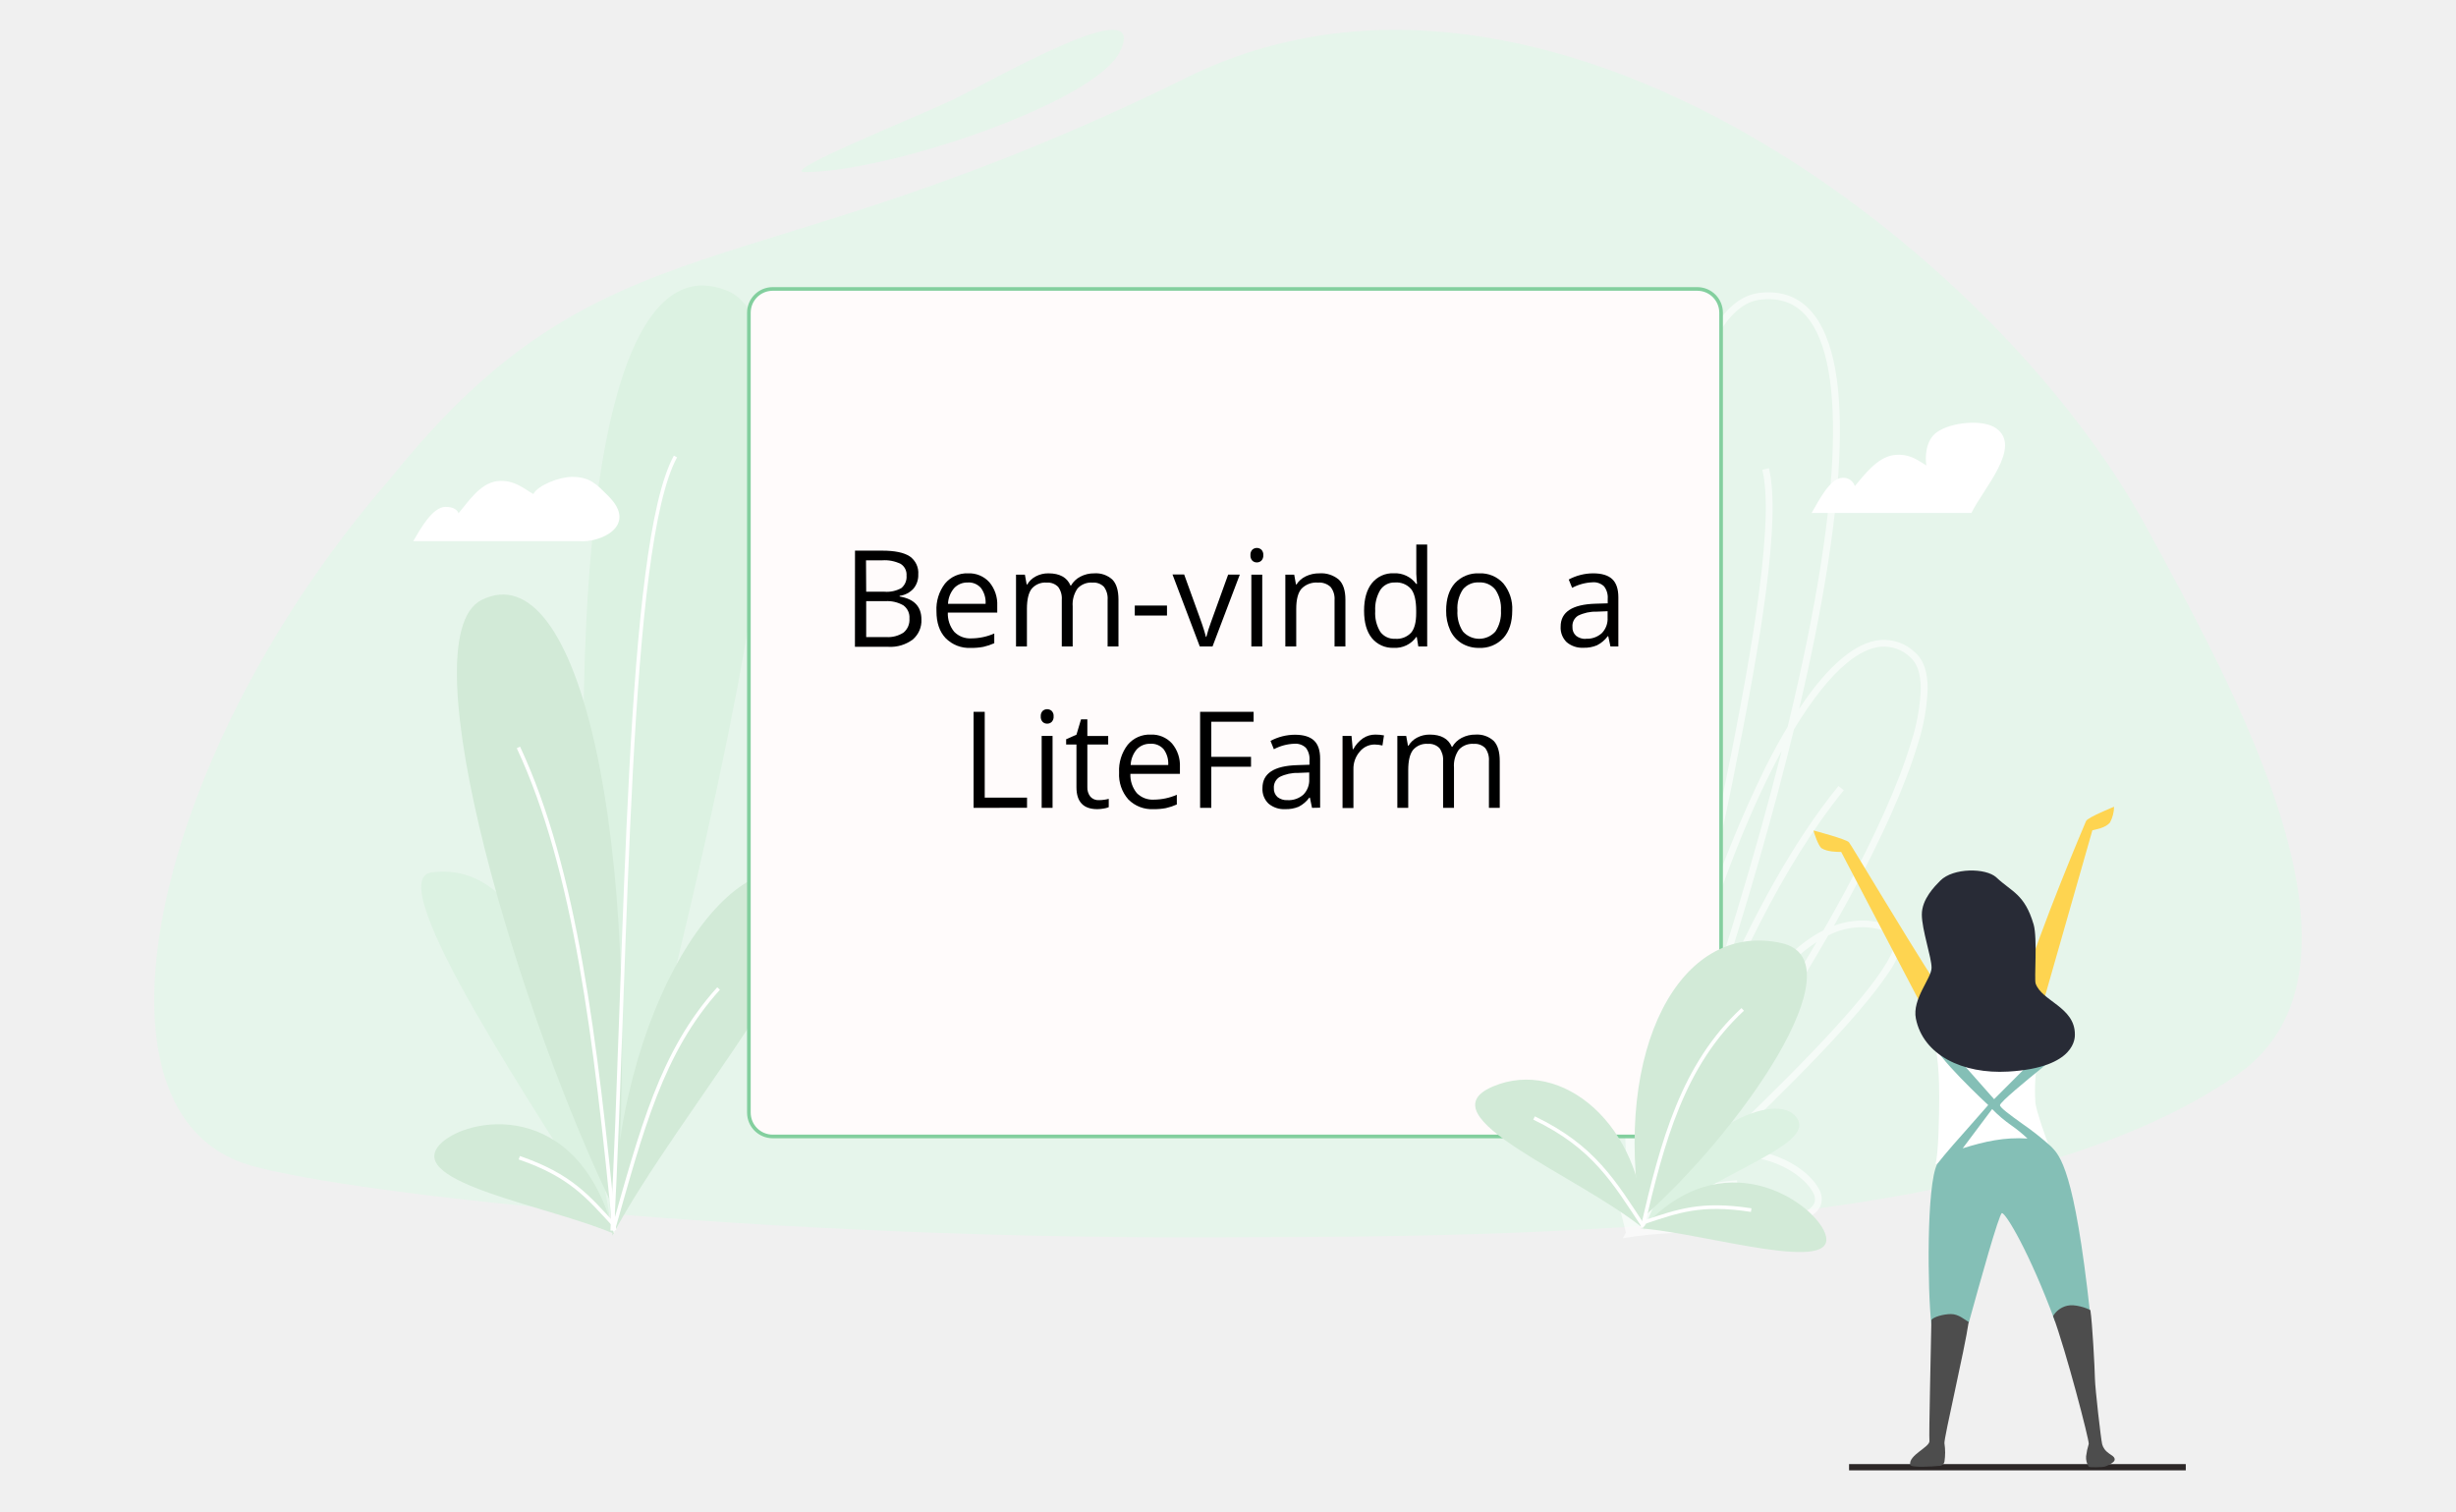
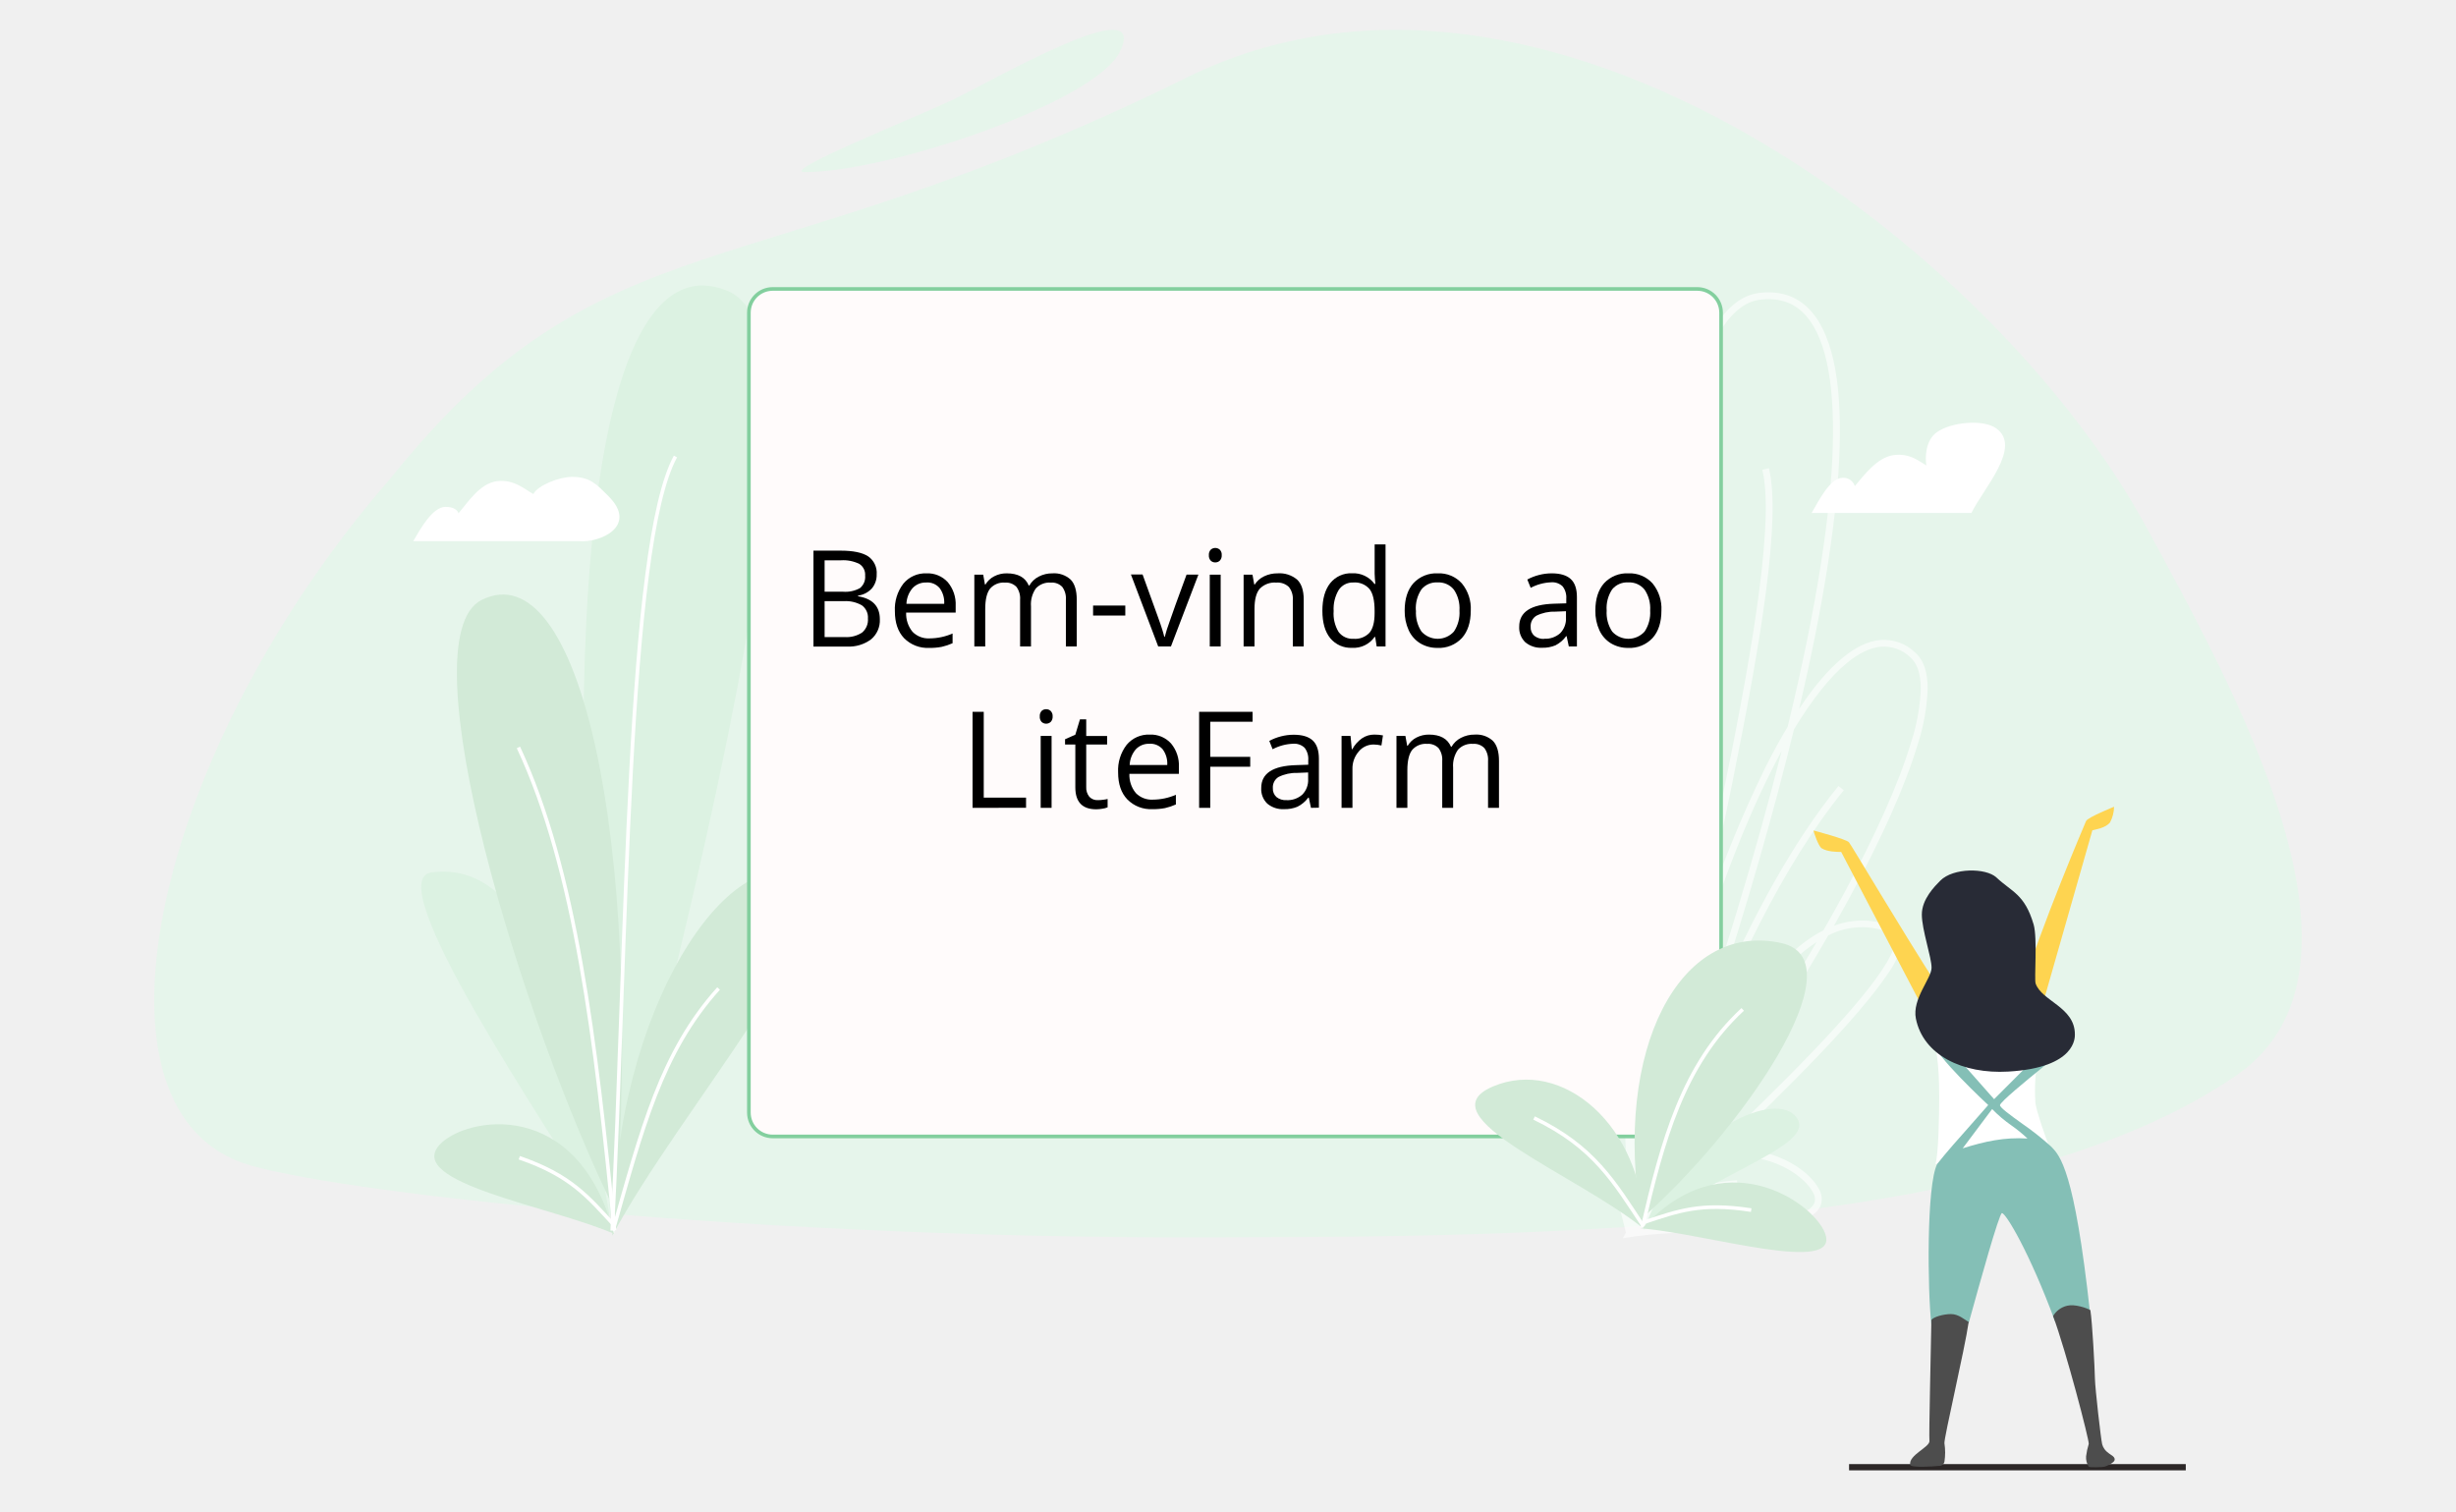
<svg xmlns="http://www.w3.org/2000/svg" id="Layer_1" viewBox="0 0 676.3 416.14">
  <defs>
    <style>.cls-1{fill:#e6f5eb;}.cls-2,.cls-7{fill:#fff;}.cls-2,.cls-6,.cls-9{fill-rule:evenodd;}.cls-2{opacity:0.6;isolation:isolate;}.cls-3{fill:#dcf2e2;}.cls-4{fill:#d2ead7;}.cls-5{fill:none;stroke:#fff;}.cls-6{fill:#2c2727;}.cls-8{fill:#fed450;}.cls-9{fill:#84bfb6;}.cls-10{fill:#4d4d4d;}.cls-11{fill:#282b36;}.cls-12{fill:#fffbfb;stroke:#83cf9e;}</style>
  </defs>
  <path class="cls-1" d="M591.17,145.39c23.94,44.22,67.35,121.45,24.56,150.78-55.36,37.94-159.25,44.47-270.39,44.47-137,1.26-257.36-12.83-278.72-20.5C21,303.77,43,205.87,107.42,131.85,166.65,58,204.63,81.55,326.85,21.32,425.07-27.09,549.65,68.69,591.17,145.39Z" />
  <path class="cls-1" d="M262,27.63c-11,5.18-47.49,19.75-40.35,19.75,23.18,0,79.88-19.18,86.71-33.12C317-3.28,273,22.45,262,27.63Z" />
  <path class="cls-2" d="M497.62,84.56c-3.46-3.25-7.93-4.58-13.35-3.88-4.95.65-9.06,4.32-12.49,10s-6.3,13.62-8.7,23.11c-4.8,19-7.8,44.57-9.76,72.14-1.66,23.32-2.58,48.12-3.19,71.64-2.64-8.39-6.14-15.16-10.17-19.76-4.59-5.24-10-7.78-15.62-6.46a6.59,6.59,0,0,0-4.83,4.93,24.67,24.67,0,0,0-.37,9.53c.86,7.57,3.69,17.62,7.28,28.6,2.38,7.31,5.11,15,7.83,22.76h0c5.34,15.12,10.66,30.23,13.48,42.21l-.87,1.58,1.9-.31.66-.11h.39l0-.07c4.38-.63,9.83-.95,15.55-1.21l3.29-.15h0c5.15-.23,10.38-.46,15.07-.89,5.67-.52,10.72-1.35,14-2.9a7,7,0,0,0,3.56-3.2,5.38,5.38,0,0,0-.45-4.79c-1.29-2.48-4.07-5.12-7.73-7.15a28.8,28.8,0,0,0-13.45-3.61,28,28,0,0,0-5.57.47c9-8.64,18.42-17.79,26.56-26.3s15-16.38,19.13-22.51a24.3,24.3,0,0,0,3.85-7.94,5.37,5.37,0,0,0-.16-3.07,3.8,3.8,0,0,0-2.14-2,21.64,21.64,0,0,0-16.31-.3c1.54-2.72,3-5.44,4.49-8.12,8.39-15.51,15.08-30.16,18.6-41.93a55.23,55.23,0,0,0,2.71-15.35c0-4.25-1-7.72-3.49-9.89a12.3,12.3,0,0,0-9.57-3.4c-3.39.31-6.86,2-10.33,4.88-3.94,3.23-8,8-12,14.08,3.43-14.58,6.12-28.12,8-40.4,3.64-23.62,4.33-42.69,1.45-55.57C503.4,92.77,501.05,87.78,497.62,84.56Zm-26.3,235.13a26.11,26.11,0,0,1,8.28-1.22,27.07,27.07,0,0,1,12.57,3.37c3.46,1.93,5.91,4.33,7,6.38a3.55,3.55,0,0,1,.4,3.17,5.13,5.13,0,0,1-2.66,2.27c-2.9,1.39-7.64,2.2-13.32,2.72-4.65.43-9.82.66-15,.89l-3.31.15c-4.83.22-9.54.48-13.6.95l4.85-4.63a50.2,50.2,0,0,1,5.47-2.93,48,48,0,0,1,16.47-3.95l-.16-1.87a50.2,50.2,0,0,0-16.74,4l.78-.74h0l0,0C465.26,325.46,468.26,322.61,471.32,319.69Zm-4.93,2.11a38.85,38.85,0,0,0-12.5,11.38l1.5-.94,5.73-5.44Zm-10.46,6A34.47,34.47,0,0,1,470.34,318c9.74-9.3,20.07-19.31,28.93-28.57,8.11-8.48,14.94-16.27,18.92-22.25,2-3,3.22-5.46,3.58-7.27a3.58,3.58,0,0,0-.06-2,1.91,1.91,0,0,0-1.13-1,20,20,0,0,0-16.94.57l-.11.06-.08,0A579.38,579.38,0,0,1,455.93,327.77Zm38.09-127c5-8.24,9.89-14.43,14.56-18.26,3.32-2.72,6.44-4.2,9.32-4.47a10.51,10.51,0,0,1,8.16,2.94c1.86,1.66,2.84,4.49,2.86,8.5a53.25,53.25,0,0,1-2.64,14.8c-3.46,11.59-10.09,26.11-18.44,41.58q-2.76,5.08-5.73,10.28c-5.77,2.92-11.43,8.13-17.1,15.25-8.71,11-17.53,26.6-26.76,45.9q3.06-8.58,6-17c13.07-33.17,26.52-61.85,43.46-82.72l-1.46-1.18c-12.69,15.65-23.43,35.61-33.48,58.46C481.33,248.37,488.51,223.42,494,200.81ZM453.6,322.88c3-14,6.27-28.65,9.55-43.41h0l.35-1.56c0-.08,0-.15.05-.22,7.35-26.18,15.72-48.57,24.21-65.47q1.42-2.83,2.85-5.45c-7.08,28-16.61,59.48-28.14,92.88Q458,311,453.6,322.88Zm8.13-45.65q-3.35,11.94-6.39,24.86a142.43,142.43,0,0,0-3.49-38.34c.61-25.26,1.53-52.33,3.33-77.68,2-27.54,5-53,9.72-71.81,2.38-9.42,5.19-17.13,8.49-22.6s7-8.58,11.12-9.12c4.94-.64,8.83.57,11.83,3.39s5.27,7.43,6.67,13.69c2.8,12.52,2.16,31.31-1.47,54.88-2.12,13.71-5.24,29-9.27,45.59-2.06,3.44-4.13,7.21-6.18,11.29a326.78,326.78,0,0,0-17.36,42.94c2.91-13.21,5.73-26.24,8.27-38.66,4-19.77,7.39-38,9.32-53s2.46-26.81.78-33.74l-1.82.44c1.59,6.55,1.11,18.09-.82,33.06s-5.26,33.11-9.3,52.87S466.43,256.16,461.73,277.23ZM458.1,322a587.69,587.69,0,0,0,42.14-62.6c-4.53,2.9-9.11,7.34-13.76,13.19C477.31,284.12,468,301,458.1,322Zm-7.55,2.13q1-5,2-9.84a156,156,0,0,0-.94-42.18c-.17,7.81-.32,15.41-.46,22.69h0C451,305.39,450.79,315.28,450.55,324.14ZM436,296.41c4.52,12.83,9.07,25.75,12.09,36.74-.44-26.36-.92-46.14-10.53-65.18l1.67-.84c6.38,12.64,8.82,25.62,9.86,40.37q.13-6.11.26-12.59v0h0c.19-9.8.39-20.2.65-30.92-.2-.79-.4-1.57-.61-2.34-2.69-9.89-6.48-17.62-10.81-22.57s-9.07-7-13.78-5.87a4.75,4.75,0,0,0-3.47,3.66,22.87,22.87,0,0,0-.3,8.77c.83,7.36,3.61,17.25,7.2,28.23,2.35,7.2,5.05,14.87,7.77,22.57Z" />
  <path class="cls-3" d="M168.63,339.42c15.2-69,66.25-245.69,31.45-259.43C160.31,64.29,152.26,186.21,168.63,339.42Z" />
  <path class="cls-3" d="M168.63,339.42c-19.94-31.88-64.13-97.27-49.84-99.19C145.18,236.69,158.08,275.65,168.63,339.42Z" />
  <path class="cls-4" d="M168.63,340.23c17.54-33.33,67.83-90.69,52-98.83C201.38,231.46,169.21,276.49,168.63,340.23Z" />
  <path class="cls-5" d="M197.87,272.19c-15.79,17.54-21.1,38.67-29.24,67.25" />
  <path class="cls-4" d="M169.57,333.83c-25.84-52.25-58-158.08-36.95-168.63C159.52,151.75,177.07,230.7,169.57,333.83Z" />
  <path class="cls-5" d="M142.76,205.81c15.79,33.87,21.19,80.4,26.45,133" />
  <path class="cls-4" d="M169.08,339.73c-17.55-7.61-57.65-14.06-48-24.56C128.14,307.56,159.14,301.72,169.08,339.73Z" />
  <path class="cls-5" d="M143,318.79c14.12,4.85,18.87,10.69,26.14,18.59" />
  <path class="cls-5" d="M186,125.7c-13.45,24.56-13.32,134.79-17.41,213.15" />
  <path class="cls-6" d="M601.89,404.86H509.17v-1.72h92.72Z" />
  <path class="cls-7" d="M534,302.14c0,4.82-.23,16.54-1.08,18.38l31.35-4.87c-1.13-2.82-3.45-9.52-3.78-11.89a47.21,47.21,0,0,1,1.08-14.05c-10.27-2.16-16.76-2.71-29.73-4.33C533.81,288.35,534,297.82,534,302.14Z" />
  <path class="cls-8" d="M507,234.58,529.2,277l4.27-5.62c-9.73-15.13-23.61-38.6-24.33-39.46s-9.73-3.24-9.73-3.24c0,.54,1.37,4.33,2.17,4.87C503.2,234.58,505.9,234.58,507,234.58Z" />
  <path class="cls-8" d="M576.17,228.63l-13.71,48-5.64-4.25C562,255.2,574,227.1,574.43,226.08s7.72-3.94,7.72-3.94a9.71,9.71,0,0,1-1.12,4.33C579.77,228,577.21,228.33,576.17,228.63Z" />
  <path class="cls-9" d="M565.86,363.76c-7-18.92-13.51-29.73-14.59-29.73-.77,0-6.24,19.72-8.68,28.55-.18.63-.34,1.21-.48,1.72l-10.27.54c-1.08-9.73-1.37-38.4,1.59-44.32,2.4-3.09,6.22-7.36,9.45-11,1.86-2.08,3.52-4,4.61-5.24,0,0-15.14-14.05-15.14-17.3a37.29,37.29,0,0,1,4.33,1.63l12.43,14.05,9.18-9.19,6-1.08L562.33,294c-4.23,3.44-11.6,9.46-11.6,10.32,0,.67,2.81,2.7,6,5a78.06,78.06,0,0,1,8,6.31c2.55,2.55,6.49,6.49,10.81,45.94Zm-25.4-47.57,8.11-10.81a36.33,36.33,0,0,0,5.34,4.53,38.45,38.45,0,0,1,4.39,3.58C551.89,313.09,546.59,314.28,540.46,316.19Z" />
  <path class="cls-10" d="M575.17,397.59c.19-.9-6.25-25.64-9.82-35.22a6.1,6.1,0,0,1,3.91-2.84c2-.51,5.32.6,6.36,1.22.54,3.42,1.21,16.08,1.25,18.78s1.64,16.66,2,18.16a4.2,4.2,0,0,0,1.71,2.38c.52.52,2.17,1.08,1.63,2.16-.33.66-2.21,1.5-2.71,1.63s-4,.27-4.32,0a4.55,4.55,0,0,1-.74-2.87A19.6,19.6,0,0,1,575.17,397.59Z" />
  <path class="cls-10" d="M535.43,397.41c-.17-1.39,5.6-25.85,6.68-33.42-1.08-.54-2.7-2.16-4.87-2.16s-4.88.83-5.4,1.62c-.12,7.33-.71,31.89-.54,33.28.21,1.73-5.83,3.92-5.29,6.62.17.83,6,.48,7.9.29a1.47,1.47,0,0,0,1.52-1.14A16.38,16.38,0,0,0,535.43,397.41Z" />
  <path class="cls-11" d="M560,254.58c1.08,3.78.13,15,.54,16.21,1.62,4.86,10.81,6.48,10.81,14,0,.68.54,9.19-18.38,10.27-12.52.72-23.39-4.53-25.4-14.59-1.09-5.41,4.32-11.09,4.32-14s-2.68-10.43-2.68-14.67,3.57-7.78,5.08-9.31c3.55-3.59,12.58-3.54,15.44-.89C554,245.62,557.54,246.16,560,254.58Z" />
  <path class="cls-7" d="M498.87,141.24h44c3.2-6.64,14.1-18.21,6.77-23.33-3.62-2.53-12.41-1.71-16.35,1.14-3.16,2.27-3.2,7.2-2.82,9.1-1.88-1-4.41-3.43-9-2.84s-8.27,5.69-10.71,8.53a3.3,3.3,0,0,0-3.38-2.27C503.94,131.57,500.75,138,498.87,141.24Z" />
  <path class="cls-7" d="M113.79,149h45.49c5.9.59,16.54-4.12,8.27-12.38-3.27-3.26-5-5.31-10.05-5.31-3.54,0-9.45,2.36-10.63,4.72-2-1-5.21-4.15-10-3.54s-8.07,5.9-10.63,8.85c-.2-.79-1.18-1.77-3.55-1.77C119.11,139.55,115.76,145.64,113.79,149Z" />
  <rect class="cls-12" x="206.22" y="79.56" width="267.71" height="233.36" rx="6.55" />
  <path class="cls-3" d="M452.89,338.18c20.33-16,49.05-23.23,41.27-31.1C487.5,300.33,461.73,312.85,452.89,338.18Z" />
  <path class="cls-4" d="M452.88,338.54c-18.27-15-61.12-31.19-41.75-39.39C430.11,291.12,452.29,309.8,452.88,338.54Z" />
  <path class="cls-5" d="M422.43,307.84c16.45,7.92,22,17.45,30.46,30.35" />
  <path class="cls-4" d="M451.91,335.66c26.94-23.56,60.52-71.27,38.55-76C462.42,253.55,444.12,289.14,451.91,335.66Z" />
  <path class="cls-5" d="M479.88,277.94c-16.47,15.26-22.1,36.24-27.6,60" />
  <path class="cls-4" d="M452.21,338.26c17.91,1.48,55,13.06,50.3,1.2C499.13,330.86,474.34,313.76,452.21,338.26Z" />
  <path class="cls-5" d="M482.22,333.2c-14-2.15-20.15.3-29.26,3.25" />
-   <path d="M235.44,151.62h7.47c3.5,0,6,.53,7.6,1.57a5.55,5.55,0,0,1,2.35,5,5.77,5.77,0,0,1-1.31,3.88,6.29,6.29,0,0,1-3.82,2v.18q6,1,6,6.32a6.79,6.79,0,0,1-2.4,5.53,10.21,10.21,0,0,1-6.69,2h-9.22Zm3.08,11.31h5a8.23,8.23,0,0,0,4.68-1,4,4,0,0,0,1.43-3.44,3.49,3.49,0,0,0-1.59-3.21,10,10,0,0,0-5.06-1h-4.51Zm0,2.6v9.89H244a7.87,7.87,0,0,0,4.81-1.24,4.58,4.58,0,0,0,1.62-3.88,4.09,4.09,0,0,0-1.66-3.61,8.83,8.83,0,0,0-5-1.16Z" />
-   <path d="M267.33,178.4a9.08,9.08,0,0,1-6.93-2.68q-2.53-2.67-2.53-7.42a11.5,11.5,0,0,1,2.35-7.61,7.84,7.84,0,0,1,6.34-2.82,7.45,7.45,0,0,1,5.88,2.45,9.37,9.37,0,0,1,2.17,6.46v1.9H261a7.86,7.86,0,0,0,1.76,5.29,6.1,6.1,0,0,0,4.71,1.81,16,16,0,0,0,6.32-1.34v2.67a15.9,15.9,0,0,1-3,1A16.88,16.88,0,0,1,267.33,178.4Zm-.81-18a4.87,4.87,0,0,0-3.8,1.56,7.07,7.07,0,0,0-1.67,4.3H271.4a6.64,6.64,0,0,0-1.27-4.35A4.47,4.47,0,0,0,266.52,160.38Z" />
-   <path d="M305,178V165.15a5.33,5.33,0,0,0-1-3.55,3.93,3.93,0,0,0-3.14-1.18,5.08,5.08,0,0,0-4.14,1.61,7.64,7.64,0,0,0-1.34,4.95V178h-3V165.15a5.33,5.33,0,0,0-1-3.55,4,4,0,0,0-3.16-1.18,4.9,4.9,0,0,0-4.13,1.69c-.87,1.13-1.31,3-1.31,5.54V178h-3V158.23h2.44l.49,2.71h.15a5.84,5.84,0,0,1,2.39-2.25,7.22,7.22,0,0,1,3.46-.82q4.65,0,6.07,3.36h.14a6.33,6.33,0,0,1,2.57-2.45,8,8,0,0,1,3.83-.91,6.7,6.7,0,0,1,5,1.73c1.12,1.15,1.67,3,1.67,5.52V178Z" />
-   <path d="M312.48,169.49v-2.75h8.87v2.75Z" />
-   <path d="M330.38,178l-7.51-19.81h3.21L330.35,170c1,2.74,1.53,4.53,1.7,5.35h.14a38.84,38.84,0,0,1,1.26-4q1.05-3,4.74-13.13h3.21L333.89,178Z" />
-   <path d="M344.33,152.87a2,2,0,0,1,.51-1.51,1.87,1.87,0,0,1,2.51,0,1.94,1.94,0,0,1,.52,1.5,2,2,0,0,1-.52,1.51,1.76,1.76,0,0,1-1.25.49,1.72,1.72,0,0,1-1.26-.49A2,2,0,0,1,344.33,152.87ZM347.58,178h-3V158.23h3Z" />
-   <path d="M367.49,178V165.23a5.21,5.21,0,0,0-1.1-3.62,4.52,4.52,0,0,0-3.45-1.19,5.68,5.68,0,0,0-4.55,1.68q-1.45,1.68-1.45,5.55V178h-3V158.23h2.44l.49,2.71H357a6.15,6.15,0,0,1,2.59-2.26,8.3,8.3,0,0,1,3.7-.81,7.51,7.51,0,0,1,5.38,1.73q1.81,1.72,1.81,5.52V178Z" />
-   <path d="M390.13,175.38H390a7.06,7.06,0,0,1-6.22,3,7.35,7.35,0,0,1-6-2.66q-2.16-2.66-2.16-7.55t2.17-7.61a7.3,7.3,0,0,1,6-2.71,7.2,7.2,0,0,1,6.18,2.93h.23l-.12-1.43L390,158v-8.06h3V178h-2.44Zm-6,.51a5.43,5.43,0,0,0,4.45-1.68q1.4-1.67,1.39-5.39v-.63q0-4.22-1.4-6a5.34,5.34,0,0,0-4.48-1.8,4.6,4.6,0,0,0-4,2.05,10.17,10.17,0,0,0-1.4,5.8,9.73,9.73,0,0,0,1.39,5.72A4.7,4.7,0,0,0,384.13,175.89Z" />
-   <path d="M416.42,168.12c0,3.22-.82,5.75-2.44,7.56a8.62,8.62,0,0,1-6.74,2.72,9,9,0,0,1-4.72-1.25,8.23,8.23,0,0,1-3.18-3.58,12.54,12.54,0,0,1-1.12-5.45c0-3.23.81-5.74,2.42-7.55a8.58,8.58,0,0,1,6.72-2.7,8.4,8.4,0,0,1,6.61,2.77A10.87,10.87,0,0,1,416.42,168.12Zm-15.09,0a9.41,9.41,0,0,0,1.52,5.78,6,6,0,0,0,8.93,0,9.34,9.34,0,0,0,1.53-5.79,9.2,9.2,0,0,0-1.53-5.74,5.36,5.36,0,0,0-4.51-2,5.3,5.3,0,0,0-4.44,1.93A9.31,9.31,0,0,0,401.33,168.12Z" />
-   <path d="M443.46,178l-.6-2.82h-.14a8.37,8.37,0,0,1-3,2.52,9,9,0,0,1-3.68.66,6.65,6.65,0,0,1-4.62-1.52,5.55,5.55,0,0,1-1.67-4.32q0-6,9.59-6.29l3.37-.1v-1.23a5,5,0,0,0-1-3.44,4.11,4.11,0,0,0-3.2-1.12,13.08,13.08,0,0,0-5.6,1.52l-.93-2.29a14.19,14.19,0,0,1,3.21-1.25,14,14,0,0,1,3.5-.45q3.54,0,5.24,1.57t1.71,5V178Zm-6.77-2.12a6.08,6.08,0,0,0,4.39-1.53,5.68,5.68,0,0,0,1.6-4.3V168.3l-3,.12a10.88,10.88,0,0,0-5.15,1.12A3.32,3.32,0,0,0,433,172.6a3.06,3.06,0,0,0,1,2.47A4.09,4.09,0,0,0,436.69,175.92Z" />
-   <path d="M268.09,222.44V196h3.07v23.63h11.65v2.79Z" />
-   <path d="M286.59,197.27a2,2,0,0,1,.51-1.51,1.87,1.87,0,0,1,2.51,0,1.94,1.94,0,0,1,.52,1.5,2,2,0,0,1-.52,1.51,1.76,1.76,0,0,1-1.25.49,1.72,1.72,0,0,1-1.26-.49A2,2,0,0,1,286.59,197.27Zm3.25,25.17h-3V202.63h3Z" />
-   <path d="M302.6,220.32a9.49,9.49,0,0,0,1.53-.12,7.75,7.75,0,0,0,1.18-.24v2.3a5.83,5.83,0,0,1-1.44.38,10,10,0,0,1-1.71.16q-5.75,0-5.74-6.05V205h-2.84v-1.45l2.84-1.25,1.26-4.22h1.74v4.58h5.74V205h-5.74v11.65a4,4,0,0,0,.85,2.74A2.94,2.94,0,0,0,302.6,220.32Z" />
-   <path d="M317.63,222.8a9.07,9.07,0,0,1-6.93-2.68,10.34,10.34,0,0,1-2.54-7.42,11.51,11.51,0,0,1,2.36-7.61,7.82,7.82,0,0,1,6.33-2.82,7.47,7.47,0,0,1,5.89,2.45,9.37,9.37,0,0,1,2.17,6.46v1.9H311.27a7.86,7.86,0,0,0,1.76,5.29,6.07,6.07,0,0,0,4.71,1.81,16,16,0,0,0,6.32-1.34v2.67a15.75,15.75,0,0,1-3,1A16.7,16.7,0,0,1,317.63,222.8Zm-.81-18a4.9,4.9,0,0,0-3.81,1.55,7.22,7.22,0,0,0-1.67,4.3h10.35a6.64,6.64,0,0,0-1.26-4.35A4.46,4.46,0,0,0,316.82,204.79Z" />
-   <path d="M333.55,222.44h-3.08V196H345.2v2.73H333.55v9.67h10.94v2.72H333.55Z" />
-   <path d="M361.29,222.44l-.59-2.82h-.15a8.28,8.28,0,0,1-2.95,2.52,9,9,0,0,1-3.68.66,6.61,6.61,0,0,1-4.61-1.52,5.51,5.51,0,0,1-1.67-4.32q0-6,9.59-6.28l3.36-.11v-1.23a5,5,0,0,0-1-3.44,4.14,4.14,0,0,0-3.21-1.11,13.05,13.05,0,0,0-5.6,1.51l-.92-2.29a14.28,14.28,0,0,1,6.7-1.7q3.54,0,5.25,1.57t1.71,5v13.52Zm-6.77-2.12a6.1,6.1,0,0,0,4.4-1.53,5.72,5.72,0,0,0,1.6-4.3V212.7l-3,.12a10.9,10.9,0,0,0-5.16,1.12,3.34,3.34,0,0,0-1.58,3.06,3.09,3.09,0,0,0,1,2.47A4.09,4.09,0,0,0,354.52,220.32Z" />
-   <path d="M378.73,202.27a12.1,12.1,0,0,1,2.37.22l-.42,2.78a10.25,10.25,0,0,0-2.17-.27A5.28,5.28,0,0,0,374.4,207a7.11,7.11,0,0,0-1.71,4.86v10.63h-3V202.63h2.47l.34,3.67h.15a8.7,8.7,0,0,1,2.65-3A6,6,0,0,1,378.73,202.27Z" />
-   <path d="M410,222.44V209.55a5.39,5.39,0,0,0-1-3.55,4,4,0,0,0-3.15-1.18,5.07,5.07,0,0,0-4.13,1.61,7.58,7.58,0,0,0-1.34,4.95v11.06h-3V209.55a5.39,5.39,0,0,0-1-3.55,4,4,0,0,0-3.16-1.18,4.88,4.88,0,0,0-4.13,1.69c-.88,1.13-1.31,3-1.31,5.54v10.39h-3V202.63h2.44l.49,2.71h.14a5.9,5.9,0,0,1,2.39-2.25,7.36,7.36,0,0,1,3.46-.82q4.65,0,6.07,3.36h.15a6.31,6.31,0,0,1,2.56-2.45,8,8,0,0,1,3.83-.91,6.74,6.74,0,0,1,5,1.73q1.67,1.73,1.67,5.52v12.92Z" />
+   <path d="M224,151.62h7.46c3.5,0,6,.53,7.6,1.57a5.55,5.55,0,0,1,2.35,5A5.77,5.77,0,0,1,240.1,162a6.26,6.26,0,0,1-3.82,2v.18q6,1,6,6.32a6.79,6.79,0,0,1-2.4,5.53,10.19,10.19,0,0,1-6.69,2H224Zm3.07,11.31h5.06a8.28,8.28,0,0,0,4.68-1,3.94,3.94,0,0,0,1.42-3.44,3.49,3.49,0,0,0-1.59-3.21,10,10,0,0,0-5.06-1h-4.51Zm0,2.6v9.89h5.51a7.87,7.87,0,0,0,4.81-1.24A4.58,4.58,0,0,0,239,170.3a4.11,4.11,0,0,0-1.65-3.61,8.87,8.87,0,0,0-5-1.16Z" />
+   <path d="M255.88,178.4a9.1,9.1,0,0,1-6.93-2.68q-2.53-2.67-2.53-7.42a11.5,11.5,0,0,1,2.35-7.61,7.86,7.86,0,0,1,6.34-2.82,7.48,7.48,0,0,1,5.89,2.45,9.41,9.41,0,0,1,2.16,6.46v1.9H249.52a7.86,7.86,0,0,0,1.76,5.29,6.1,6.1,0,0,0,4.71,1.81,16,16,0,0,0,6.32-1.34v2.67a15.9,15.9,0,0,1-3,1A16.88,16.88,0,0,1,255.88,178.4Zm-.81-18a4.87,4.87,0,0,0-3.8,1.56,7.07,7.07,0,0,0-1.67,4.3H260a6.58,6.58,0,0,0-1.27-4.35A4.45,4.45,0,0,0,255.07,160.38Z" />
+   <path d="M293.51,178V165.15a5.33,5.33,0,0,0-1-3.55,3.93,3.93,0,0,0-3.14-1.18,5.08,5.08,0,0,0-4.14,1.61,7.64,7.64,0,0,0-1.33,4.95V178h-3V165.15a5.33,5.33,0,0,0-1-3.55,4,4,0,0,0-3.16-1.18,4.9,4.9,0,0,0-4.13,1.69c-.87,1.13-1.31,3-1.31,5.54V178h-3V158.23h2.44l.48,2.71h.15a5.84,5.84,0,0,1,2.39-2.25,7.22,7.22,0,0,1,3.46-.82q4.65,0,6.07,3.36h.15a6.31,6.31,0,0,1,2.56-2.45,8,8,0,0,1,3.83-.91,6.7,6.7,0,0,1,5,1.73c1.12,1.15,1.67,3,1.67,5.52V178Z" />
+   <path d="M301,169.49v-2.75h8.87v2.75Z" />
+   <path d="M318.93,178l-7.51-19.81h3.21L318.9,170c1,2.74,1.53,4.53,1.7,5.35h.14a38.84,38.84,0,0,1,1.26-4q1-3,4.74-13.13H330L322.44,178Z" />
+   <path d="M332.88,152.87a2,2,0,0,1,.51-1.51,1.87,1.87,0,0,1,2.51,0,1.94,1.94,0,0,1,.52,1.5,2,2,0,0,1-.52,1.51,1.76,1.76,0,0,1-1.25.49,1.72,1.72,0,0,1-1.26-.49A2,2,0,0,1,332.88,152.87ZM336.13,178h-3V158.23h3Z" />
+   <path d="M356,178V165.23a5.16,5.16,0,0,0-1.1-3.62,4.49,4.49,0,0,0-3.45-1.19,5.68,5.68,0,0,0-4.55,1.68q-1.45,1.68-1.45,5.55V178h-3V158.23h2.44l.49,2.71h.14a6.15,6.15,0,0,1,2.59-2.26,8.33,8.33,0,0,1,3.7-.81,7.5,7.5,0,0,1,5.38,1.73q1.81,1.72,1.81,5.52V178Z" />
+   <path d="M378.68,175.38h-.16a7.06,7.06,0,0,1-6.22,3,7.35,7.35,0,0,1-6-2.66q-2.16-2.66-2.16-7.55t2.17-7.61a7.3,7.3,0,0,1,6-2.71,7.2,7.2,0,0,1,6.18,2.93h.24l-.13-1.43-.07-1.39v-8.06h3V178h-2.44Zm-6,.51a5.43,5.43,0,0,0,4.45-1.68q1.39-1.67,1.39-5.39v-.63q0-4.22-1.4-6a5.34,5.34,0,0,0-4.48-1.8,4.6,4.6,0,0,0-4,2.05,10.17,10.17,0,0,0-1.4,5.8A9.73,9.73,0,0,0,368.6,174,4.72,4.72,0,0,0,372.68,175.89Z" />
+   <path d="M405,168.12c0,3.22-.82,5.75-2.44,7.56a8.62,8.62,0,0,1-6.74,2.72,9,9,0,0,1-4.72-1.25,8.23,8.23,0,0,1-3.18-3.58,12.54,12.54,0,0,1-1.12-5.45c0-3.23.81-5.74,2.42-7.55a8.58,8.58,0,0,1,6.72-2.7,8.4,8.4,0,0,1,6.61,2.77A10.87,10.87,0,0,1,405,168.12Zm-15.09,0a9.41,9.41,0,0,0,1.52,5.78,6,6,0,0,0,8.93,0,9.34,9.34,0,0,0,1.53-5.79,9.2,9.2,0,0,0-1.53-5.74,5.36,5.36,0,0,0-4.51-2,5.3,5.3,0,0,0-4.44,1.93A9.31,9.31,0,0,0,389.88,168.12Z" />
+   <path d="M432,178l-.6-2.82h-.14a8.37,8.37,0,0,1-2.95,2.52,9,9,0,0,1-3.68.66,6.65,6.65,0,0,1-4.62-1.52,5.55,5.55,0,0,1-1.67-4.32q0-6,9.6-6.29l3.36-.1v-1.23a5,5,0,0,0-1-3.44,4.1,4.1,0,0,0-3.2-1.12,13.08,13.08,0,0,0-5.6,1.52l-.93-2.29a14.19,14.19,0,0,1,3.21-1.25,14,14,0,0,1,3.5-.45q3.54,0,5.25,1.57t1.7,5V178Zm-6.77-2.12a6.12,6.12,0,0,0,4.4-1.53,5.71,5.71,0,0,0,1.59-4.3V168.3l-3,.12a10.88,10.88,0,0,0-5.15,1.12,3.32,3.32,0,0,0-1.58,3.06,3.06,3.06,0,0,0,1,2.47A4.09,4.09,0,0,0,425.24,175.92Z" />
+   <path d="M457.5,168.12c0,3.22-.81,5.75-2.44,7.56a8.58,8.58,0,0,1-6.73,2.72,9,9,0,0,1-4.72-1.25,8.23,8.23,0,0,1-3.18-3.58,12.39,12.39,0,0,1-1.12-5.45c0-3.23.81-5.74,2.42-7.55a8.58,8.58,0,0,1,6.72-2.7,8.42,8.42,0,0,1,6.61,2.77A10.87,10.87,0,0,1,457.5,168.12Zm-15.08,0a9.35,9.35,0,0,0,1.52,5.78,6,6,0,0,0,8.93,0,9.34,9.34,0,0,0,1.53-5.79,9.2,9.2,0,0,0-1.53-5.74,5.36,5.36,0,0,0-4.51-2,5.3,5.3,0,0,0-4.44,1.93A9.31,9.31,0,0,0,442.42,168.12Z" />
+   <path d="M267.81,222.44V196h3.08v23.63h11.65v2.79Z" />
+   <path d="M286.32,197.27a2,2,0,0,1,.5-1.51,1.78,1.78,0,0,1,1.27-.48,1.74,1.74,0,0,1,1.24.49,1.94,1.94,0,0,1,.53,1.5,2,2,0,0,1-.53,1.51,1.85,1.85,0,0,1-2.51,0A2,2,0,0,1,286.32,197.27Zm3.25,25.17h-3V202.63h3Z" />
+   <path d="M302.32,220.32a9.7,9.7,0,0,0,1.54-.12A7.85,7.85,0,0,0,305,220v2.3a5.61,5.61,0,0,1-1.43.38,10.17,10.17,0,0,1-1.71.16q-5.75,0-5.75-6.05V205h-2.83v-1.45l2.83-1.25,1.27-4.22h1.73v4.58h5.75V205h-5.75v11.65a4,4,0,0,0,.85,2.74A3,3,0,0,0,302.32,220.32Z" />
+   <path d="M317.35,222.8a9.06,9.06,0,0,1-6.92-2.68c-1.7-1.78-2.54-4.25-2.54-7.42a11.5,11.5,0,0,1,2.35-7.61,7.86,7.86,0,0,1,6.34-2.82,7.48,7.48,0,0,1,5.89,2.45,9.41,9.41,0,0,1,2.16,6.46v1.9H311a7.81,7.81,0,0,0,1.77,5.29,6.06,6.06,0,0,0,4.7,1.81,16,16,0,0,0,6.33-1.34v2.67a16.22,16.22,0,0,1-3,1A16.88,16.88,0,0,1,317.35,222.8Zm-.81-18a4.87,4.87,0,0,0-3.8,1.55,7.09,7.09,0,0,0-1.67,4.3h10.35a6.58,6.58,0,0,0-1.27-4.35A4.45,4.45,0,0,0,316.54,204.79Z" />
+   <path d="M333.27,222.44H330.2V196h14.72v2.73H333.27v9.67h11v2.72h-11Z" />
+   <path d="M361,222.44l-.6-2.82h-.14a8.3,8.3,0,0,1-3,2.52,9,9,0,0,1-3.67.66,6.63,6.63,0,0,1-4.62-1.52,5.55,5.55,0,0,1-1.67-4.32q0-6,9.59-6.28l3.36-.11v-1.23a5,5,0,0,0-1-3.44,4.14,4.14,0,0,0-3.21-1.11,13.09,13.09,0,0,0-5.6,1.51l-.92-2.29a14.19,14.19,0,0,1,3.21-1.25,14,14,0,0,1,3.5-.45q3.54,0,5.24,1.57t1.71,5v13.52Zm-6.78-2.12a6.09,6.09,0,0,0,4.4-1.53,5.68,5.68,0,0,0,1.6-4.3V212.7l-3,.12a10.88,10.88,0,0,0-5.15,1.12A3.33,3.33,0,0,0,350.5,217a3.07,3.07,0,0,0,1,2.47A4,4,0,0,0,354.24,220.32Z" />
+   <path d="M378.45,202.27a12.1,12.1,0,0,1,2.37.22l-.42,2.78a10.16,10.16,0,0,0-2.16-.27,5.28,5.28,0,0,0-4.11,1.95,7.11,7.11,0,0,0-1.71,4.86v10.63h-3V202.63h2.47l.35,3.67h.14a8.72,8.72,0,0,1,2.66-3A5.94,5.94,0,0,1,378.45,202.27Z" />
+   <path d="M409.76,222.44V209.55a5.33,5.33,0,0,0-1-3.55,3.93,3.93,0,0,0-3.14-1.18,5.08,5.08,0,0,0-4.14,1.61,7.64,7.64,0,0,0-1.34,4.95v11.06h-3V209.55a5.33,5.33,0,0,0-1-3.55,4,4,0,0,0-3.16-1.18,4.9,4.9,0,0,0-4.13,1.69c-.87,1.13-1.31,3-1.31,5.54v10.39h-3V202.63H387l.49,2.71h.15a5.84,5.84,0,0,1,2.39-2.25,7.33,7.33,0,0,1,3.46-.82c3.09,0,5.12,1.12,6.07,3.36h.14a6.33,6.33,0,0,1,2.57-2.45,8,8,0,0,1,3.83-.91,6.7,6.7,0,0,1,5,1.73q1.67,1.73,1.67,5.52v12.92Z" />
</svg>
